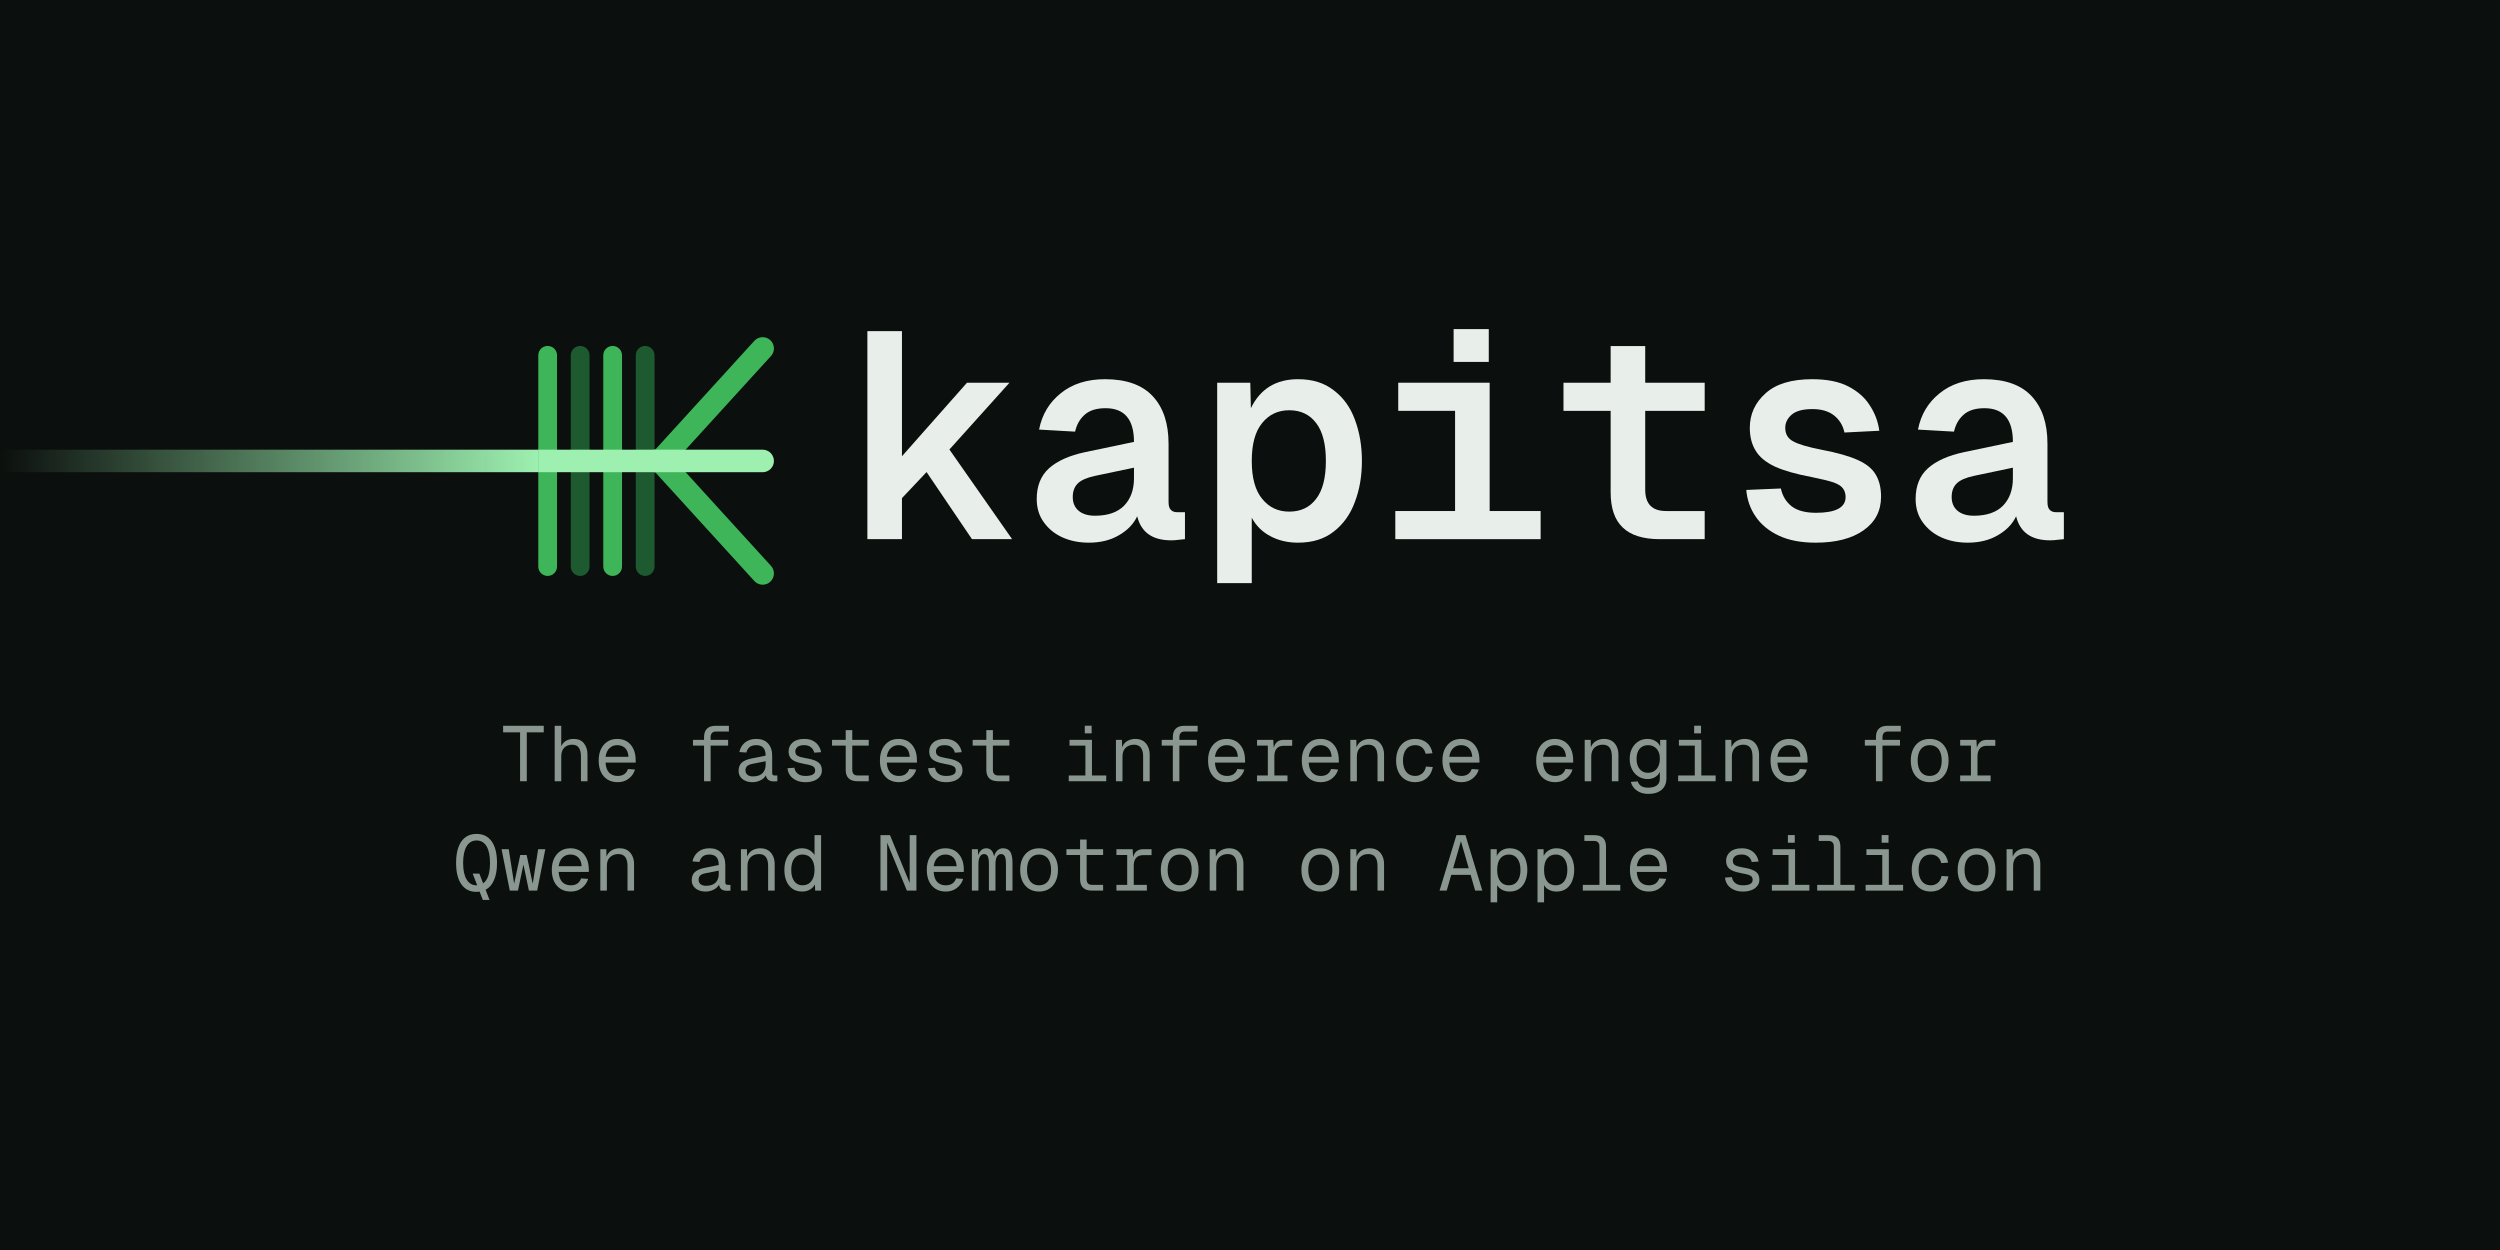
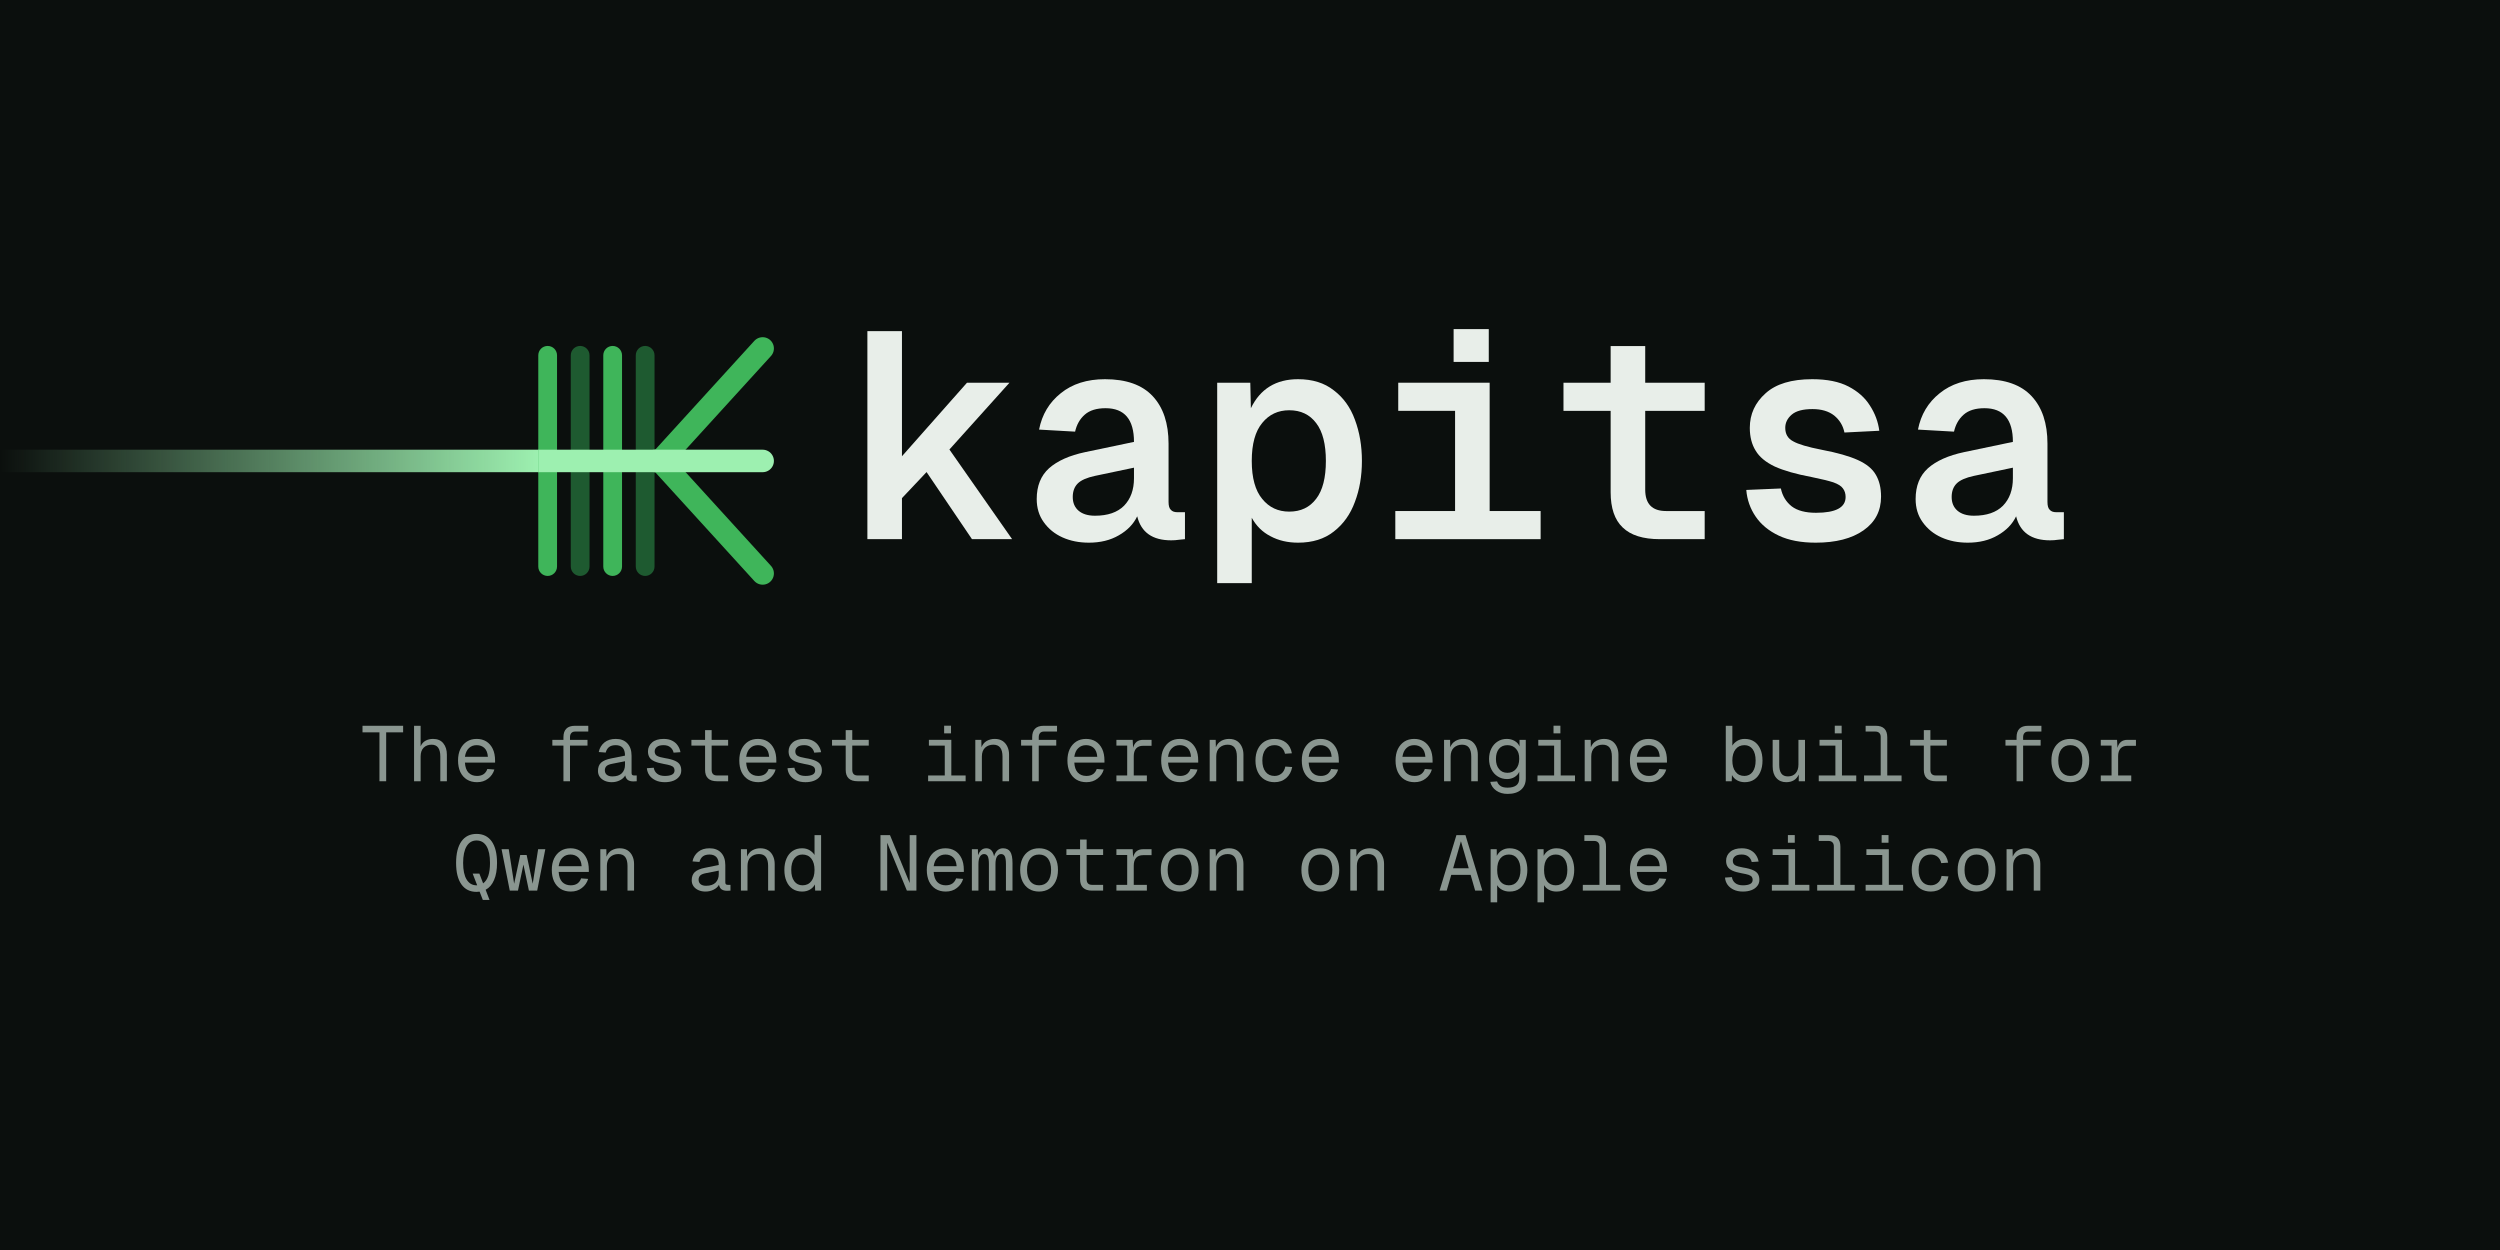
- <svg xmlns="http://www.w3.org/2000/svg" width="1280" height="640" viewBox="0 0 1280 640" role="img" aria-label="Kapitsa: The fastest inference engine for Qwen and Nemotron on Apple silicon">
+ <svg xmlns="http://www.w3.org/2000/svg" width="1280" height="640" viewBox="0 0 1280 640" role="img" aria-label="Kapitsa: The fastest inference engine built for Qwen and Nemotron on Apple silicon">
  <defs>
    <linearGradient id="sb" x1="0" x2="275.6" y1="0" y2="0" gradientUnits="userSpaceOnUse">
      <stop offset="0" stop-color="#9DF0B0" stop-opacity="0" />
      <stop offset="1" stop-color="#9DF0B0" />
    </linearGradient>
    <path id="gs0" d="m70 0v710h118v-427l222 251h145l-205-228 214-306h-137l-155 229-84-89v-140z" />
    <path id="gs1" d="m226-12q-50 0-90 18-40 18-64 52-24 33-24 79 0 67 42 105 43 38 123 55l167 35q0 115-97 115-46 0-71-22-25-22-33-58l-123 7q15 77 74 124 59 48 151 48 109 0 163-58 54-58 54-162v-199q0-20 8-27 7-8 22-8h26v-92q-6-1-20-2-13-2-27-2-96 0-116 82-19-40-63-65-43-25-102-25zm21 92q65 0 99 34 34 35 34 94v36l-133-28q-42-9-59-26-17-17-17-46 0-30 20-47 20-17 56-17z" />
    <path id="gs2" d="m64-150v684h113l2-87q48 99 161 99 74 0 122-38 49-37 72-100 24-64 24-141 0-77-24-140-23-63-72-101-48-38-122-38-53 0-94 22-41 21-64 63v-223zm246 244q59 0 92 44 33 43 33 129 0 86-33 129-33 44-92 44-57 0-92-43-36-43-36-130 0-87 36-130 35-43 92-43z" />
    <path id="gs3" d="m72 0v96h204v342h-194v96h312v-438h174v-96zm199 605v112h120v-112z" />
    <path id="gs4" d="m375 0q-86 0-127 40-41 39-41 120v278h-161v96h161v125h118v-125h203v-96h-203v-269q0-73 71-73h132v-96z" />
    <path id="gs5" d="m307-12q-75 0-126 24-51 24-79 65-28 41-32 91l118 5q8-38 37-61 29-22 83-22 101 0 101 54 0 17-9 29-8 12-33 21-25 8-74 18-80 15-126 36-46 22-65 54-20 32-20 78 0 70 54 118 53 48 159 48 76 0 124-25 48-25 73-65 26-40 32-86l-119-6q-7 35-35 58-28 22-74 22-49 0-71-19-22-19-22-45 0-32 27-46 26-15 98-29 79-15 123-35 44-20 61-50 18-30 18-75 0-73-60-115-60-42-163-42z" />
    <path id="gr6" d="m257 0v626h-217v84h520v-84h-217v-626z" />
    <path id="gr7" d="m100 0v710h84v-263q21 49 63 72 42 23 96 23 86 0 131-56 46-56 46-145v-341h-84v317q0 151-111 151-64 0-103-39-38-39-38-113v-316z" />
    <path id="gr8" d="m306-12q-75 0-130 34-54 34-84 96-29 63-29 147 0 84 29 146 30 62 84 97 53 34 126 34 69 0 122-32 53-33 83-95 30-62 30-151v-25h-386q5-85 45-128 41-43 110-43 52 0 86 24 33 25 46 65l90-7q-21-71-80-116-58-46-142-46zm-155 325h294q-6 77-45 113-39 36-98 36-61 0-100-38-40-37-51-111z" />
    <path id="gr9" d="m212 0v456h-142v74h142v34q0 71 36 108 37 38 112 38h170v-74h-170q-31 0-48-20-16-19-16-52v-34h224v-74h-224v-456z" />
    <path id="gra" d="m230-12q-50 0-90 18-40 18-63 50-23 33-23 76 0 68 40 106 41 37 128 54l178 36q0 68-30 101-31 33-88 33-55 0-86-24-31-25-43-71l-89 7q15 75 72 122 56 46 146 46 96 0 149-58 53-57 53-158v-220q0-18 8-25 8-7 24-7h34v-74q-16-2-44-2-42 0-68 17-25 17-34 55l-1 5q-21-39-69-63-47-24-104-24zm8 74q81 0 122 41 40 41 40 107v46l-162-32q-54-10-75-30-21-21-21-54 0-37 26-58 25-20 70-20z" />
    <path id="grb" d="m310-12q-69 0-119 24-50 24-79 64-28 41-32 91l88 6q8-49 44-77 35-28 98-28 59 0 92 17 32 17 32 53 0 23-11 38-11 15-41 26-30 10-88 20-77 14-120 34-44 21-62 52-18 31-18 74 0 69 52 114 52 46 149 46 66 0 111-24 44-23 70-62 26-38 34-84l-88-6q-9 42-42 69-32 27-86 27-58 0-86-23-28-23-28-57 0-40 30-57 30-17 102-29 82-13 127-34 45-20 63-50 18-30 18-74 0-47-28-80-27-34-74-52-48-18-108-18z" />
    <path id="grc" d="m378 0q-153 0-153 146v310h-175v74h175v124h84v-124h211v-74h-211v-310q0-72 69-72h142v-74z" />
    <path id="grd" d="m80 0v74h213v382h-203v74h287v-456h183v-74zm205 613v98h88v-98z" />
    <path id="gre" d="m84 0v530h77l2-95q21 54 67 81 47 26 102 26 61 0 102-27 40-27 61-73 21-45 21-101v-341h-84v317q0 74-29 113-29 38-89 38-61 0-104-38-42-39-42-113v-317z" />
    <path id="grf" d="m90 0v74h138v382h-138v74h208l6-103q25 103 127 103h109v-76h-108q-58 0-89-34-31-35-31-100v-246h168v-74z" />
    <path id="gr10" d="m314-12q-74 0-129 34-55 34-85 96-30 63-30 147 0 84 30 146 30 62 85 97 55 34 129 34 89 0 148-48 58-47 74-136l-88-6q-12 53-48 82-35 28-86 28-73 0-114-52-42-53-42-145 0-92 42-145 41-52 114-52 51 0 88 30 38 30 50 90l88-6q-16-88-76-141-61-53-150-53z" />
    <path id="gr11" d="m297-162q-85 0-145 42-60 42-77 112l88 6q12-37 43-58 30-22 91-22 72 0 111 29 38 29 38 87v86q-19-42-61-67-42-25-94-25-67 0-119 33-53 33-82 91-30 58-30 133 0 76 29 133 29 58 81 91 51 33 117 33 56 0 101-26 44-26 62-70v84h80v-494q0-93-62-146-61-52-171-52zm-2 270q68 0 109 48 41 47 42 129 2 82-40 129-42 48-111 48-70 0-109-48-38-47-38-129 0-82 40-129 39-48 107-48z" />
-     <path id="gr12" d="m300-12q-73 0-128 34-54 34-84 96-30 63-30 147 0 85 30 147 30 62 84 96 55 34 128 34 73 0 128-34 54-34 84-96 30-62 30-147 0-84-30-147-30-62-84-96-55-34-128-34zm0 80q73 0 114 52 40 53 40 145 0 92-40 145-41 52-114 52-73 0-114-52-40-53-40-145 0-92 40-145 41-52 114-52z" />
-     <path id="gr13" d="m300-16q-126 0-194 96-68 96-68 274 0 179 68 276 68 96 194 96 126 0 194-96 68-97 68-276 0-131-38-218-37-88-108-125l50-130h-86l-41 106q-19-3-39-3zm0 84q4 0 8 0l-58 150h86l48-125q88 63 88 261 0 140-44 214-45 74-128 74-82 0-127-74-45-74-45-214 0-139 45-212 45-74 127-74z" />
-     <path id="gr14" d="m125 0l-105 530h92l69-442 78 368h82l78-368 69 442h92l-104-530h-106l-70 334-70-334z" />
-     <path id="gr15" d="m267-12q-70 0-121 34-51 34-78 96-28 62-28 147 0 85 28 147 27 62 78 96 51 34 121 34 56 0 98-26 42-27 61-60v254h84v-710h-76l-3 79q-23-43-66-67-43-24-98-24zm5 80q72 0 113 53 41 53 41 144 0 92-41 145-41 52-115 52-65 0-104-52-38-53-38-145 0-91 38-144 39-53 106-53z" />
-     <path id="gr16" d="m70 0v710h122l252-613v613h86v-710h-122l-252 613v-613z" />
-     <path id="gr17" d="m40 0v530h77l2-78q14 42 41 66 26 24 64 24 79 0 99-99l1-6q13 49 42 77 30 28 72 28 64 0 93-44 29-44 29-146v-352h-84v340q0 71-15 100-15 28-47 28-31 0-52-31-20-31-20-99v-338h-84v340q0 68-14 98-15 30-48 30-31 0-52-31-20-31-20-99v-338z" />
-     <path id="gr18" d="m26 0l216 710h116l216-710h-92l-58 202h-248l-58-202zm274 632l-100-346h200z" />
-     <path id="gr19" d="m80-150v680h78l1-85q24 47 67 72 42 25 96 25 79 0 130-39 50-39 74-102 24-63 24-136 0-73-24-136-24-63-74-102-51-39-130-39-52 0-94 22-43 22-64 60v-220zm234 218q69 0 108 52 40 52 40 145 0 93-40 145-39 52-108 52-69 0-110-50-40-49-40-147 0-97 40-147 40-50 110-50z" />
-     <path id="gr1a" d="m60 0v74h213v494q0 32-18 50-18 18-50 18h-125v74h129q148 0 148-148v-488h183v-74z" />
+     <path id="gr12" d="m333-12q-55 0-98 24-43 24-66 67l-3-79h-76v710h84v-254q19 33 61 60 42 26 98 26 70 0 121-34 51-34 78-96 28-62 28-147 0-85-28-147-27-62-78-96-51-34-121-34zm-5 80q67 0 106 53 38 53 38 144 0 92-38 145-39 52-104 52-73 0-114-52-42-53-42-145 0-91 41-144 41-53 113-53z" />
+     <path id="gr13" d="m263-12q-79 0-126 54-47 53-47 147v341h84v-318q0-77 28-114 27-36 84-36 62 0 98 40 36 41 36 112v316h84v-530h-80v86q-44-98-161-98z" />
+     <path id="gr14" d="m60 0v74h213v494q0 32-18 50-18 18-50 18h-125v74h129q148 0 148-148v-488h183v-74z" />
+     <path id="gr15" d="m300-12q-73 0-128 34-54 34-84 96-30 63-30 147 0 85 30 147 30 62 84 96 55 34 128 34 73 0 128-34 54-34 84-96 30-62 30-147 0-84-30-147-30-62-84-96-55-34-128-34zm0 80q73 0 114 52 40 53 40 145 0 92-40 145-41 52-114 52-73 0-114-52-40-53-40-145 0-92 40-145 41-52 114-52z" />
+     <path id="gr16" d="m300-16q-126 0-194 96-68 96-68 274 0 179 68 276 68 96 194 96 126 0 194-96 68-97 68-276 0-131-38-218-37-88-108-125l50-130h-86l-41 106q-19-3-39-3zm0 84q4 0 8 0l-58 150h86l48-125q88 63 88 261 0 140-44 214-45 74-128 74-82 0-127-74-45-74-45-214 0-139 45-212 45-74 127-74z" />
+     <path id="gr17" d="m125 0l-105 530h92l69-442 78 368h82l78-368 69 442h92l-104-530h-106l-70 334-70-334z" />
+     <path id="gr18" d="m267-12q-70 0-121 34-51 34-78 96-28 62-28 147 0 85 28 147 27 62 78 96 51 34 121 34 56 0 98-26 42-27 61-60v254h84v-710h-76l-3 79q-23-43-66-67-43-24-98-24zm5 80q72 0 113 53 41 53 41 144 0 92-41 145-41 52-115 52-65 0-104-52-38-53-38-145 0-91 38-144 39-53 106-53z" />
+     <path id="gr19" d="m70 0v710h122l252-613v613h86v-710h-122l-252 613v-613z" />
+     <path id="gr1a" d="m40 0v530h77l2-78q14 42 41 66 26 24 64 24 79 0 99-99l1-6q13 49 42 77 30 28 72 28 64 0 93-44 29-44 29-146v-352h-84v340q0 71-15 100-15 28-47 28-31 0-52-31-20-31-20-99v-338h-84v340q0 68-14 98-15 30-48 30-31 0-52-31-20-31-20-99v-338z" />
+     <path id="gr1b" d="m26 0l216 710h116l216-710h-92l-58 202h-248l-58-202zm274 632l-100-346h200z" />
+     <path id="gr1c" d="m80-150v680h78l1-85q24 47 67 72 42 25 96 25 79 0 130-39 50-39 74-102 24-63 24-136 0-73-24-136-24-63-74-102-51-39-130-39-52 0-94 22-43 22-64 60v-220zm234 218q69 0 108 52 40 52 40 145 0 93-40 145-39 52-108 52-69 0-110-50-40-49-40-147 0-97 40-147 40-50 110-50z" />
  </defs>
  <rect width="1280" height="640" fill="#0B0F0D" />
  <path d="M0 236H276.6" stroke="url(#sb)" stroke-width="11.52" />
  <g transform="translate(216.4 172) scale(1.28)" fill="none">
    <rect x="46.25" y="4" width="7.5" height="92" rx="3.75" fill="#3FB55A" />
    <rect x="59.25" y="4" width="7.5" height="92" rx="3.75" fill="#1E5A30" />
    <rect x="72.25" y="4" width="7.5" height="92" rx="3.75" fill="#3FB55A" />
    <rect x="85.25" y="4" width="7.5" height="92" rx="3.75" fill="#1E5A30" />
    <path d="M46.25 50H95" stroke="#9DF0B0" stroke-width="9" />
    <path d="M95 50L136 5M95 50L136 95" stroke="#3FB55A" stroke-width="9" stroke-linecap="round" />
    <path d="M93 50H136" stroke="#9DF0B0" stroke-width="9" stroke-linecap="round" />
  </g>
  <g transform="translate(433.6 276.05) scale(0.15 -0.15)" fill="#E8EEE9">
    <use href="#gs0" />
    <use href="#gs1" x="600" />
    <use href="#gs2" x="1200" />
    <use href="#gs3" x="1800" />
    <use href="#gs4" x="2400" />
    <use href="#gs5" x="3000" />
    <use href="#gs1" x="3600" />
  </g>
-   <g transform="translate(256 400) scale(0.04 -0.04)" fill="#8A9690">
+   <g transform="translate(184 400) scale(0.04 -0.04)" fill="#8A9690">
    <use href="#gr6" />
    <use href="#gr7" x="600" />
    <use href="#gr8" x="1200" />
    <use href="#gr9" x="2400" />
    <use href="#gra" x="3000" />
    <use href="#grb" x="3600" />
    <use href="#grc" x="4200" />
    <use href="#gr8" x="4800" />
    <use href="#grb" x="5400" />
    <use href="#grc" x="6000" />
    <use href="#grd" x="7200" />
    <use href="#gre" x="7800" />
    <use href="#gr9" x="8400" />
    <use href="#gr8" x="9000" />
    <use href="#grf" x="9600" />
    <use href="#gr8" x="10200" />
    <use href="#gre" x="10800" />
    <use href="#gr10" x="11400" />
    <use href="#gr8" x="12000" />
    <use href="#gr8" x="13200" />
    <use href="#gre" x="13800" />
    <use href="#gr11" x="14400" />
    <use href="#grd" x="15000" />
    <use href="#gre" x="15600" />
    <use href="#gr8" x="16200" />
-     <use href="#gr9" x="17400" />
-     <use href="#gr12" x="18000" />
-     <use href="#grf" x="18600" />
+     <use href="#gr12" x="17400" />
+     <use href="#gr13" x="18000" />
+     <use href="#grd" x="18600" />
+     <use href="#gr14" x="19200" />
+     <use href="#grc" x="19800" />
+     <use href="#gr9" x="21000" />
+     <use href="#gr15" x="21600" />
+     <use href="#grf" x="22200" />
  </g>
  <g transform="translate(232 456) scale(0.04 -0.04)" fill="#8A9690">
-     <use href="#gr13" />
-     <use href="#gr14" x="600" />
+     <use href="#gr16" />
+     <use href="#gr17" x="600" />
    <use href="#gr8" x="1200" />
    <use href="#gre" x="1800" />
    <use href="#gra" x="3000" />
    <use href="#gre" x="3600" />
-     <use href="#gr15" x="4200" />
-     <use href="#gr16" x="5400" />
+     <use href="#gr18" x="4200" />
+     <use href="#gr19" x="5400" />
    <use href="#gr8" x="6000" />
-     <use href="#gr17" x="6600" />
-     <use href="#gr12" x="7200" />
+     <use href="#gr1a" x="6600" />
+     <use href="#gr15" x="7200" />
    <use href="#grc" x="7800" />
    <use href="#grf" x="8400" />
-     <use href="#gr12" x="9000" />
+     <use href="#gr15" x="9000" />
    <use href="#gre" x="9600" />
-     <use href="#gr12" x="10800" />
+     <use href="#gr15" x="10800" />
    <use href="#gre" x="11400" />
-     <use href="#gr18" x="12600" />
-     <use href="#gr19" x="13200" />
-     <use href="#gr19" x="13800" />
-     <use href="#gr1a" x="14400" />
+     <use href="#gr1b" x="12600" />
+     <use href="#gr1c" x="13200" />
+     <use href="#gr1c" x="13800" />
+     <use href="#gr14" x="14400" />
    <use href="#gr8" x="15000" />
    <use href="#grb" x="16200" />
    <use href="#grd" x="16800" />
-     <use href="#gr1a" x="17400" />
+     <use href="#gr14" x="17400" />
    <use href="#grd" x="18000" />
    <use href="#gr10" x="18600" />
-     <use href="#gr12" x="19200" />
+     <use href="#gr15" x="19200" />
    <use href="#gre" x="19800" />
  </g>
</svg>
